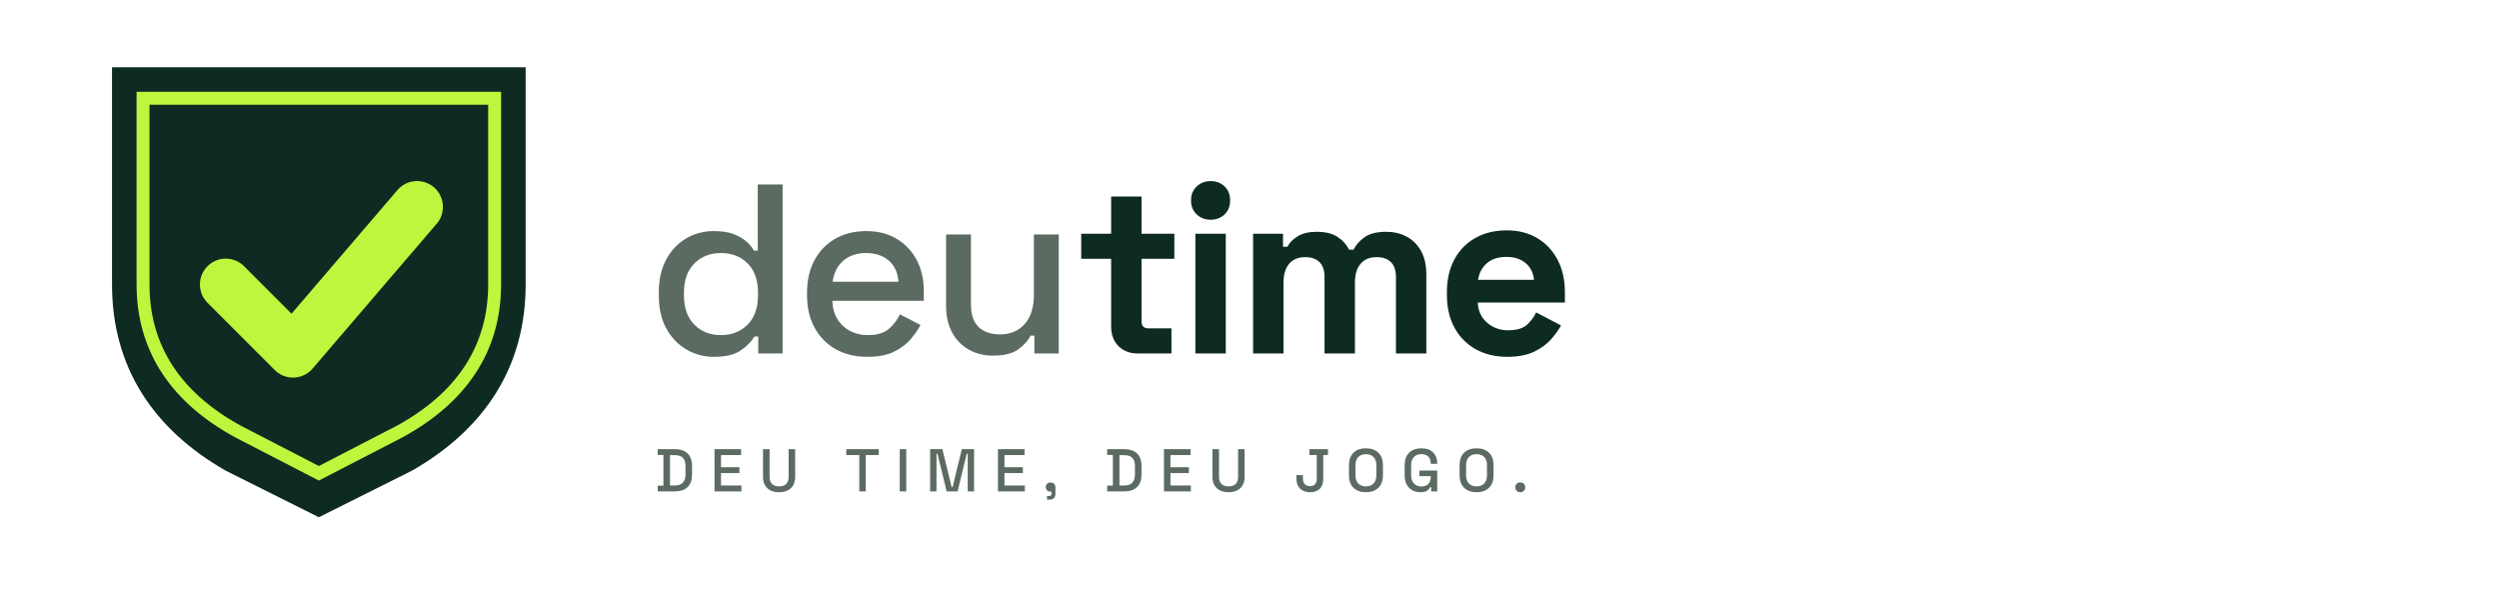
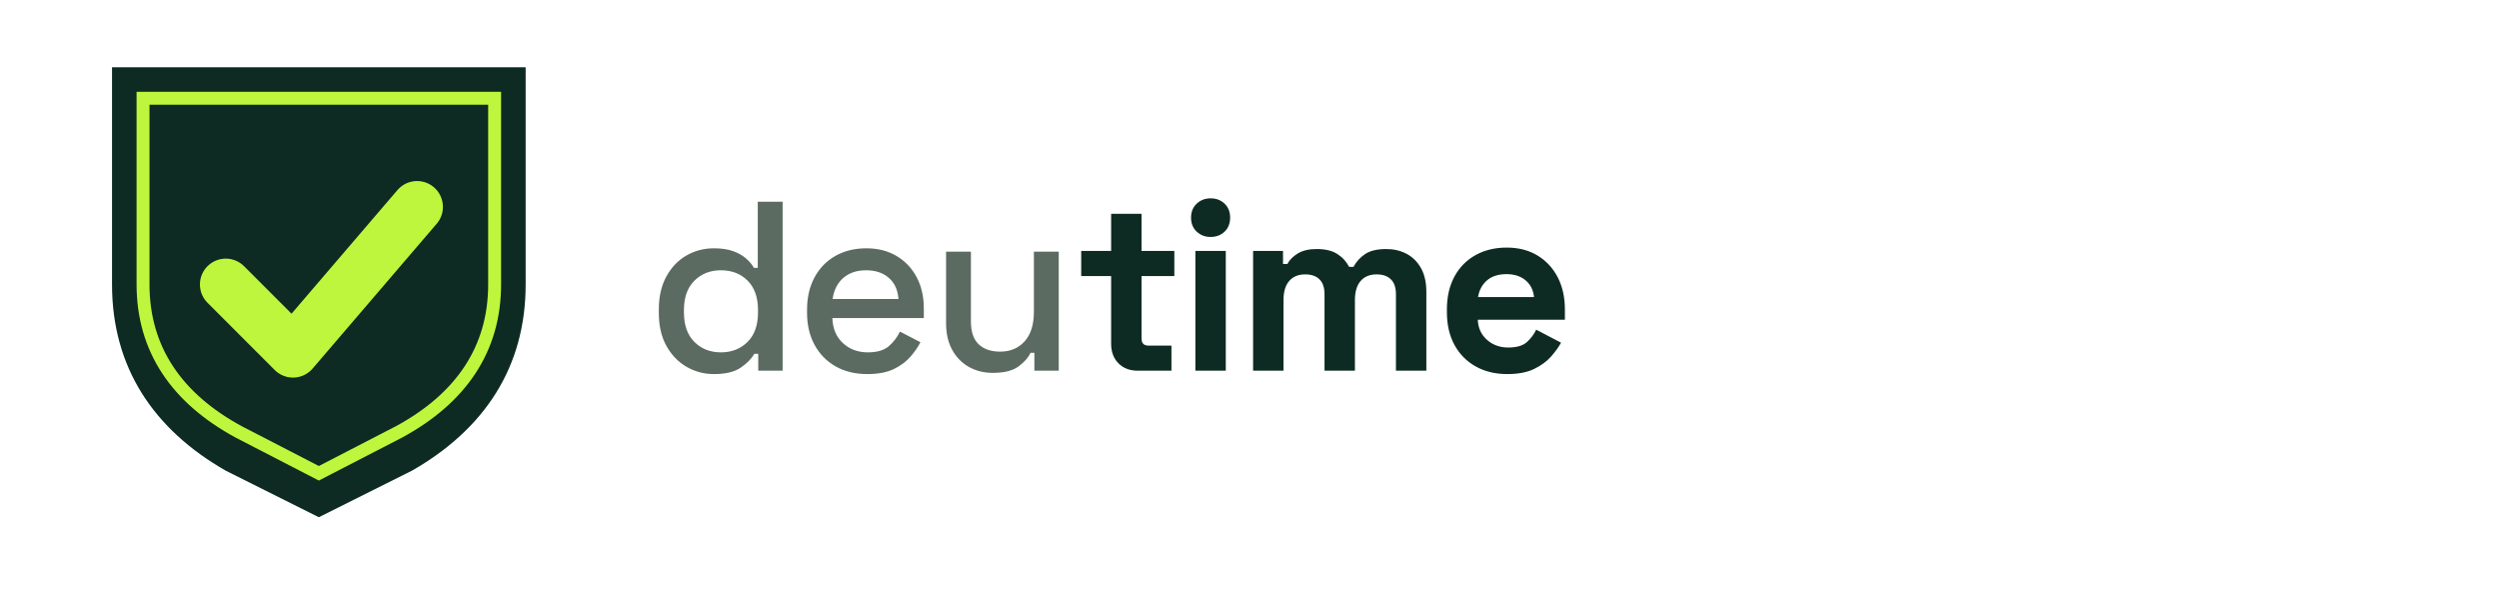
<svg xmlns="http://www.w3.org/2000/svg" viewBox="0 0 580 140" role="img" aria-label="DeuTime">
  <g transform="translate(14,6) scale(1.2)">
    <path d="M10,8 H90 V50 C90,66 82,78 68,86 L50,95 L32,86 C18,78 10,66 10,50 Z" fill="#0D2B22" />
    <path d="M16,14 H84 V50 C84,62.5 77.5,72 65.5,78.5 L50,86.5 L34.5,78.5 C22.5,72 16,62.5 16,50 Z" fill="none" stroke="#BDF63C" stroke-width="2.5" />
    <polyline points="32,50 45,63 69,35" fill="none" stroke="#BDF63C" stroke-width="10" stroke-linecap="round" stroke-linejoin="round" />
  </g>
-   <path d="M165.68 82.784Q162.264 82.784 159.352 81.104Q156.44 79.424 154.676 76.26Q152.912 73.096 152.912 68.616V67.776Q152.912 63.352 154.648 60.16Q156.384 56.968 159.296 55.288Q162.208 53.608 165.68 53.608Q168.368 53.608 170.188 54.28Q172.008 54.952 173.184 55.988Q174.36 57.024 174.976 58.144H175.872V42.8H181.64V82.0H175.984V78.08H175.088Q174.024 79.872 171.868 81.328Q169.712 82.784 165.68 82.784ZM167.304 77.744Q171.056 77.744 173.492 75.336Q175.928 72.928 175.928 68.448V67.944Q175.928 63.52 173.52 61.112Q171.112 58.704 167.304 58.704Q163.608 58.704 161.172 61.112Q158.736 63.52 158.736 67.944V68.448Q158.736 72.928 161.172 75.336Q163.608 77.744 167.304 77.744Z M201.308 82.784Q197.108 82.784 193.972 81.02Q190.836 79.256 189.072 76.036Q187.308 72.816 187.308 68.56V67.888Q187.308 63.576 189.044 60.356Q190.78 57.136 193.888 55.372Q196.996 53.608 201.084 53.608Q205.06 53.608 208.056 55.372Q211.052 57.136 212.732 60.272Q214.412 63.408 214.412 67.608V69.792H193.188Q193.3 73.432 195.624 75.588Q197.948 77.744 201.42 77.744Q204.668 77.744 206.32 76.288Q207.972 74.832 208.868 72.928L213.628 75.392Q212.844 76.96 211.36 78.696Q209.876 80.432 207.468 81.608Q205.06 82.784 201.308 82.784ZM193.244 65.368H208.532Q208.308 62.232 206.292 60.468Q204.276 58.704 201.028 58.704Q197.78 58.704 195.736 60.468Q193.692 62.232 193.244 65.368Z M230.44 82.504Q227.304 82.504 224.84 81.104Q222.376 79.704 220.976 77.128Q219.576 74.552 219.576 70.968V54.392H225.344V70.576Q225.344 74.16 227.136 75.868Q228.928 77.576 232.12 77.576Q235.648 77.576 237.804 75.196Q239.96 72.816 239.96 68.336V54.392H245.728V82.0H240.072V77.856H239.176Q238.392 79.536 236.376 81.02Q234.36 82.504 230.44 82.504Z" fill="#5B6B62" />
-   <path d="M264.044 82.0Q261.3 82.0 259.592 80.292Q257.884 78.584 257.884 75.728V60.048H250.94V54.224H257.884V45.6H264.94V54.224H272.556V60.048H264.94V74.496Q264.94 76.176 266.508 76.176H271.884V82.0Z M277.44 82.0V54.224H284.496V82.0ZM280.968 50.976Q279.064 50.976 277.748 49.744Q276.432 48.512 276.432 46.496Q276.432 44.48 277.748 43.248Q279.064 42.016 280.968 42.016Q282.928 42.016 284.216 43.248Q285.504 44.48 285.504 46.496Q285.504 48.512 284.216 49.744Q282.928 50.976 280.968 50.976Z M290.836 82.0V54.224H297.78V57.248H298.788Q299.516 55.848 301.196 54.812Q302.876 53.776 305.62 53.776Q308.588 53.776 310.38 54.924Q312.172 56.072 313.124 57.92H314.132Q315.084 56.128 316.82 54.952Q318.556 53.776 321.748 53.776Q324.324 53.776 326.424 54.868Q328.524 55.96 329.784 58.172Q331.044 60.384 331.044 63.744V82.0H323.988V64.248Q323.988 61.952 322.812 60.804Q321.636 59.656 319.508 59.656Q317.1 59.656 315.784 61.196Q314.468 62.736 314.468 65.592V82.0H307.412V64.248Q307.412 61.952 306.236 60.804Q305.06 59.656 302.932 59.656Q300.524 59.656 299.208 61.196Q297.892 62.736 297.892 65.592V82.0Z M349.816 82.784Q345.672 82.784 342.508 81.02Q339.344 79.256 337.58 76.036Q335.816 72.816 335.816 68.448V67.776Q335.816 63.408 337.552 60.188Q339.288 56.968 342.424 55.204Q345.56 53.44 349.704 53.44Q353.792 53.44 356.816 55.26Q359.84 57.08 361.52 60.3Q363.2 63.52 363.2 67.776V70.184H342.984Q343.096 73.04 345.112 74.832Q347.128 76.624 350.04 76.624Q353.008 76.624 354.408 75.336Q355.808 74.048 356.536 72.48L362.304 75.504Q361.52 76.96 360.036 78.668Q358.552 80.376 356.088 81.58Q353.624 82.784 349.816 82.784ZM343.04 64.92H356.032Q355.808 62.512 354.1 61.056Q352.392 59.6 349.648 59.6Q346.792 59.6 345.112 61.056Q343.432 62.512 343.04 64.92Z" fill="#0D2B22" />
-   <path d="M152.658 114.0V112.656H153.974V105.544H152.658V104.2H156.578Q158.538 104.2 159.581 105.194Q160.624 106.188 160.624 108.19V110.024Q160.624 112.026 159.581 113.013Q158.538 114.0 156.578 114.0ZM155.5 112.628H156.592Q157.866 112.628 158.482 111.984Q159.098 111.34 159.098 110.066V108.134Q159.098 106.846 158.482 106.216Q157.866 105.586 156.592 105.586H155.5Z M165.832 114.0V104.2H172.006V105.572H167.344V108.386H171.614V109.758H167.344V112.628H172.076V114.0Z M180.826 114.196Q179.664 114.196 178.831 113.776Q177.998 113.356 177.543 112.565Q177.088 111.774 177.088 110.64V104.2H178.614V110.682Q178.614 111.718 179.188 112.278Q179.762 112.838 180.826 112.838Q181.89 112.838 182.464 112.278Q183.038 111.718 183.038 110.682V104.2H184.55V110.64Q184.55 111.774 184.102 112.565Q183.654 113.356 182.814 113.776Q181.974 114.196 180.826 114.196Z M199.432 114.0V105.572H196.422V104.2H203.954V105.572H200.944V114.0Z M208.826 114.0V104.2H210.338V114.0Z M215.882 114.0V104.2H218.724L220.866 112.992H221.09L223.232 104.2H226.074V114.0H224.604V105.264H224.38L222.252 114.0H219.704L217.576 105.264H217.352V114.0Z M231.618 114.0V104.2H237.792V105.572H233.13V108.386H237.4V109.758H233.13V112.628H237.862V114.0Z M243.0 115.904V115.078H243.476Q244.05 115.078 244.05 114.504V114.056H243.84Q243.35 114.056 243.028 113.762Q242.706 113.468 242.706 113.02Q242.706 112.53 243.028 112.229Q243.35 111.928 243.84 111.928Q244.33 111.928 244.645 112.243Q244.96 112.558 244.96 113.062V114.518Q244.96 115.904 243.574 115.904Z M256.972 114.0V112.656H258.288V105.544H256.972V104.2H260.892Q262.852 104.2 263.895 105.194Q264.938 106.188 264.938 108.19V110.024Q264.938 112.026 263.895 113.013Q262.852 114.0 260.892 114.0ZM259.814 112.628H260.906Q262.18 112.628 262.796 111.984Q263.412 111.34 263.412 110.066V108.134Q263.412 106.846 262.796 106.216Q262.18 105.586 260.906 105.586H259.814Z M270.146 114.0V104.2H276.32V105.572H271.658V108.386H275.928V109.758H271.658V112.628H276.39V114.0Z M285.14 114.196Q283.978 114.196 283.145 113.776Q282.312 113.356 281.857 112.565Q281.402 111.774 281.402 110.64V104.2H282.928V110.682Q282.928 111.718 283.502 112.278Q284.076 112.838 285.14 112.838Q286.204 112.838 286.778 112.278Q287.352 111.718 287.352 110.682V104.2H288.864V110.64Q288.864 111.774 288.416 112.565Q287.968 113.356 287.128 113.776Q286.288 114.196 285.14 114.196Z M304.096 114.196Q302.626 114.196 301.758 113.377Q300.89 112.558 300.89 111.06V110.22H302.402V111.06Q302.402 111.844 302.829 112.313Q303.256 112.782 304.068 112.782Q304.852 112.782 305.23 112.32Q305.608 111.858 305.608 111.06V105.572H303.9V104.2H308.212V105.572H307.12V111.06Q307.12 112.586 306.329 113.391Q305.538 114.196 304.096 114.196Z M317.018 114.196Q315.212 114.196 314.148 113.181Q313.084 112.166 313.084 110.248V107.952Q313.084 106.034 314.148 105.019Q315.212 104.004 317.018 104.004Q318.824 104.004 319.895 105.019Q320.966 106.034 320.966 107.952V110.248Q320.966 112.166 319.895 113.181Q318.824 114.196 317.018 114.196ZM317.018 112.838Q318.18 112.838 318.81 112.159Q319.44 111.48 319.44 110.304V107.896Q319.44 106.72 318.81 106.041Q318.18 105.362 317.018 105.362Q315.884 105.362 315.24 106.041Q314.596 106.72 314.596 107.896V110.304Q314.596 111.48 315.24 112.159Q315.884 112.838 317.018 112.838Z M329.66 114.196Q328.61 114.196 327.784 113.741Q326.958 113.286 326.482 112.404Q326.006 111.522 326.006 110.248V107.952Q326.006 106.034 327.056 105.019Q328.106 104.004 329.898 104.004Q331.662 104.004 332.614 104.963Q333.566 105.922 333.566 107.532V107.602H332.068V107.49Q332.068 106.888 331.83 106.405Q331.592 105.922 331.116 105.642Q330.64 105.362 329.898 105.362Q328.778 105.362 328.148 106.041Q327.518 106.72 327.518 107.924V110.276Q327.518 111.466 328.148 112.159Q328.778 112.852 329.912 112.852Q331.032 112.852 331.55 112.236Q332.068 111.62 332.068 110.64V110.458H329.436V109.156H333.566V114.0H332.166V113.006H331.942Q331.816 113.272 331.571 113.552Q331.326 113.832 330.871 114.014Q330.416 114.196 329.66 114.196Z M342.694 114.196Q340.888 114.196 339.824 113.181Q338.76 112.166 338.76 110.248V107.952Q338.76 106.034 339.824 105.019Q340.888 104.004 342.694 104.004Q344.5 104.004 345.571 105.019Q346.642 106.034 346.642 107.952V110.248Q346.642 112.166 345.571 113.181Q344.5 114.196 342.694 114.196ZM342.694 112.838Q343.856 112.838 344.486 112.159Q345.116 111.48 345.116 110.304V107.896Q345.116 106.72 344.486 106.041Q343.856 105.362 342.694 105.362Q341.56 105.362 340.916 106.041Q340.272 106.72 340.272 107.896V110.304Q340.272 111.48 340.916 112.159Q341.56 112.838 342.694 112.838Z M352.844 114.196Q352.354 114.196 352.025 113.874Q351.696 113.552 351.696 113.048Q351.696 112.544 352.025 112.229Q352.354 111.914 352.844 111.914Q353.334 111.914 353.663 112.236Q353.992 112.558 353.992 113.048Q353.992 113.552 353.663 113.874Q353.334 114.196 352.844 114.196Z" fill="#5B6B62" />
+   <path d="M165.68 86.784Q162.264 86.784 159.352 85.104Q156.44 83.424 154.676 80.26Q152.912 77.096 152.912 72.616V71.776Q152.912 67.352 154.648 64.16Q156.384 60.968 159.296 59.288Q162.208 57.608 165.68 57.608Q168.368 57.608 170.188 58.28Q172.008 58.952 173.184 59.988Q174.36 61.024 174.976 62.144H175.872V46.8H181.64V86.0H175.984V82.08H175.088Q174.024 83.872 171.868 85.328Q169.712 86.784 165.68 86.784ZM167.304 81.744Q171.056 81.744 173.492 79.336Q175.928 76.928 175.928 72.448V71.944Q175.928 67.52 173.52 65.112Q171.112 62.704 167.304 62.704Q163.608 62.704 161.172 65.112Q158.736 67.52 158.736 71.944V72.448Q158.736 76.928 161.172 79.336Q163.608 81.744 167.304 81.744Z M201.308 86.784Q197.108 86.784 193.972 85.02Q190.836 83.256 189.072 80.036Q187.308 76.816 187.308 72.56V71.888Q187.308 67.576 189.044 64.356Q190.78 61.136 193.888 59.372Q196.996 57.608 201.084 57.608Q205.06 57.608 208.056 59.372Q211.052 61.136 212.732 64.272Q214.412 67.408 214.412 71.608V73.792H193.188Q193.3 77.432 195.624 79.588Q197.948 81.744 201.42 81.744Q204.668 81.744 206.32 80.288Q207.972 78.832 208.868 76.928L213.628 79.392Q212.844 80.96 211.36 82.696Q209.876 84.432 207.468 85.608Q205.06 86.784 201.308 86.784ZM193.244 69.368H208.532Q208.308 66.232 206.292 64.468Q204.276 62.704 201.028 62.704Q197.78 62.704 195.736 64.468Q193.692 66.232 193.244 69.368Z M230.44 86.504Q227.304 86.504 224.84 85.104Q222.376 83.704 220.976 81.128Q219.576 78.552 219.576 74.968V58.392H225.344V74.576Q225.344 78.16 227.136 79.868Q228.928 81.576 232.12 81.576Q235.648 81.576 237.804 79.196Q239.96 76.816 239.96 72.336V58.392H245.728V86.0H240.072V81.856H239.176Q238.392 83.536 236.376 85.02Q234.36 86.504 230.44 86.504Z" fill="#5B6B62" />
+   <path d="M264.044 86.0Q261.3 86.0 259.592 84.292Q257.884 82.584 257.884 79.728V64.048H250.94V58.224H257.884V49.6H264.94V58.224H272.556V64.048H264.94V78.496Q264.94 80.176 266.508 80.176H271.884V86.0Z M277.44 86.0V58.224H284.496V86.0ZM280.968 54.976Q279.064 54.976 277.748 53.744Q276.432 52.512 276.432 50.496Q276.432 48.48 277.748 47.248Q279.064 46.016 280.968 46.016Q282.928 46.016 284.216 47.248Q285.504 48.48 285.504 50.496Q285.504 52.512 284.216 53.744Q282.928 54.976 280.968 54.976Z M290.836 86.0V58.224H297.78V61.248H298.788Q299.516 59.848 301.196 58.812Q302.876 57.776 305.62 57.776Q308.588 57.776 310.38 58.924Q312.172 60.072 313.124 61.92H314.132Q315.084 60.128 316.82 58.952Q318.556 57.776 321.748 57.776Q324.324 57.776 326.424 58.868Q328.524 59.96 329.784 62.172Q331.044 64.384 331.044 67.744V86.0H323.988V68.248Q323.988 65.952 322.812 64.804Q321.636 63.656 319.508 63.656Q317.1 63.656 315.784 65.196Q314.468 66.736 314.468 69.592V86.0H307.412V68.248Q307.412 65.952 306.236 64.804Q305.06 63.656 302.932 63.656Q300.524 63.656 299.208 65.196Q297.892 66.736 297.892 69.592V86.0Z M349.816 86.784Q345.672 86.784 342.508 85.02Q339.344 83.256 337.58 80.036Q335.816 76.816 335.816 72.448V71.776Q335.816 67.408 337.552 64.188Q339.288 60.968 342.424 59.204Q345.56 57.44 349.704 57.44Q353.792 57.44 356.816 59.26Q359.84 61.08 361.52 64.3Q363.2 67.52 363.2 71.776V74.184H342.984Q343.096 77.04 345.112 78.832Q347.128 80.624 350.04 80.624Q353.008 80.624 354.408 79.336Q355.808 78.048 356.536 76.48L362.304 79.504Q361.52 80.96 360.036 82.668Q358.552 84.376 356.088 85.58Q353.624 86.784 349.816 86.784ZM343.04 68.92H356.032Q355.808 66.512 354.1 65.056Q352.392 63.6 349.648 63.6Q346.792 63.6 345.112 65.056Q343.432 66.512 343.04 68.92Z" fill="#0D2B22" />
</svg>
